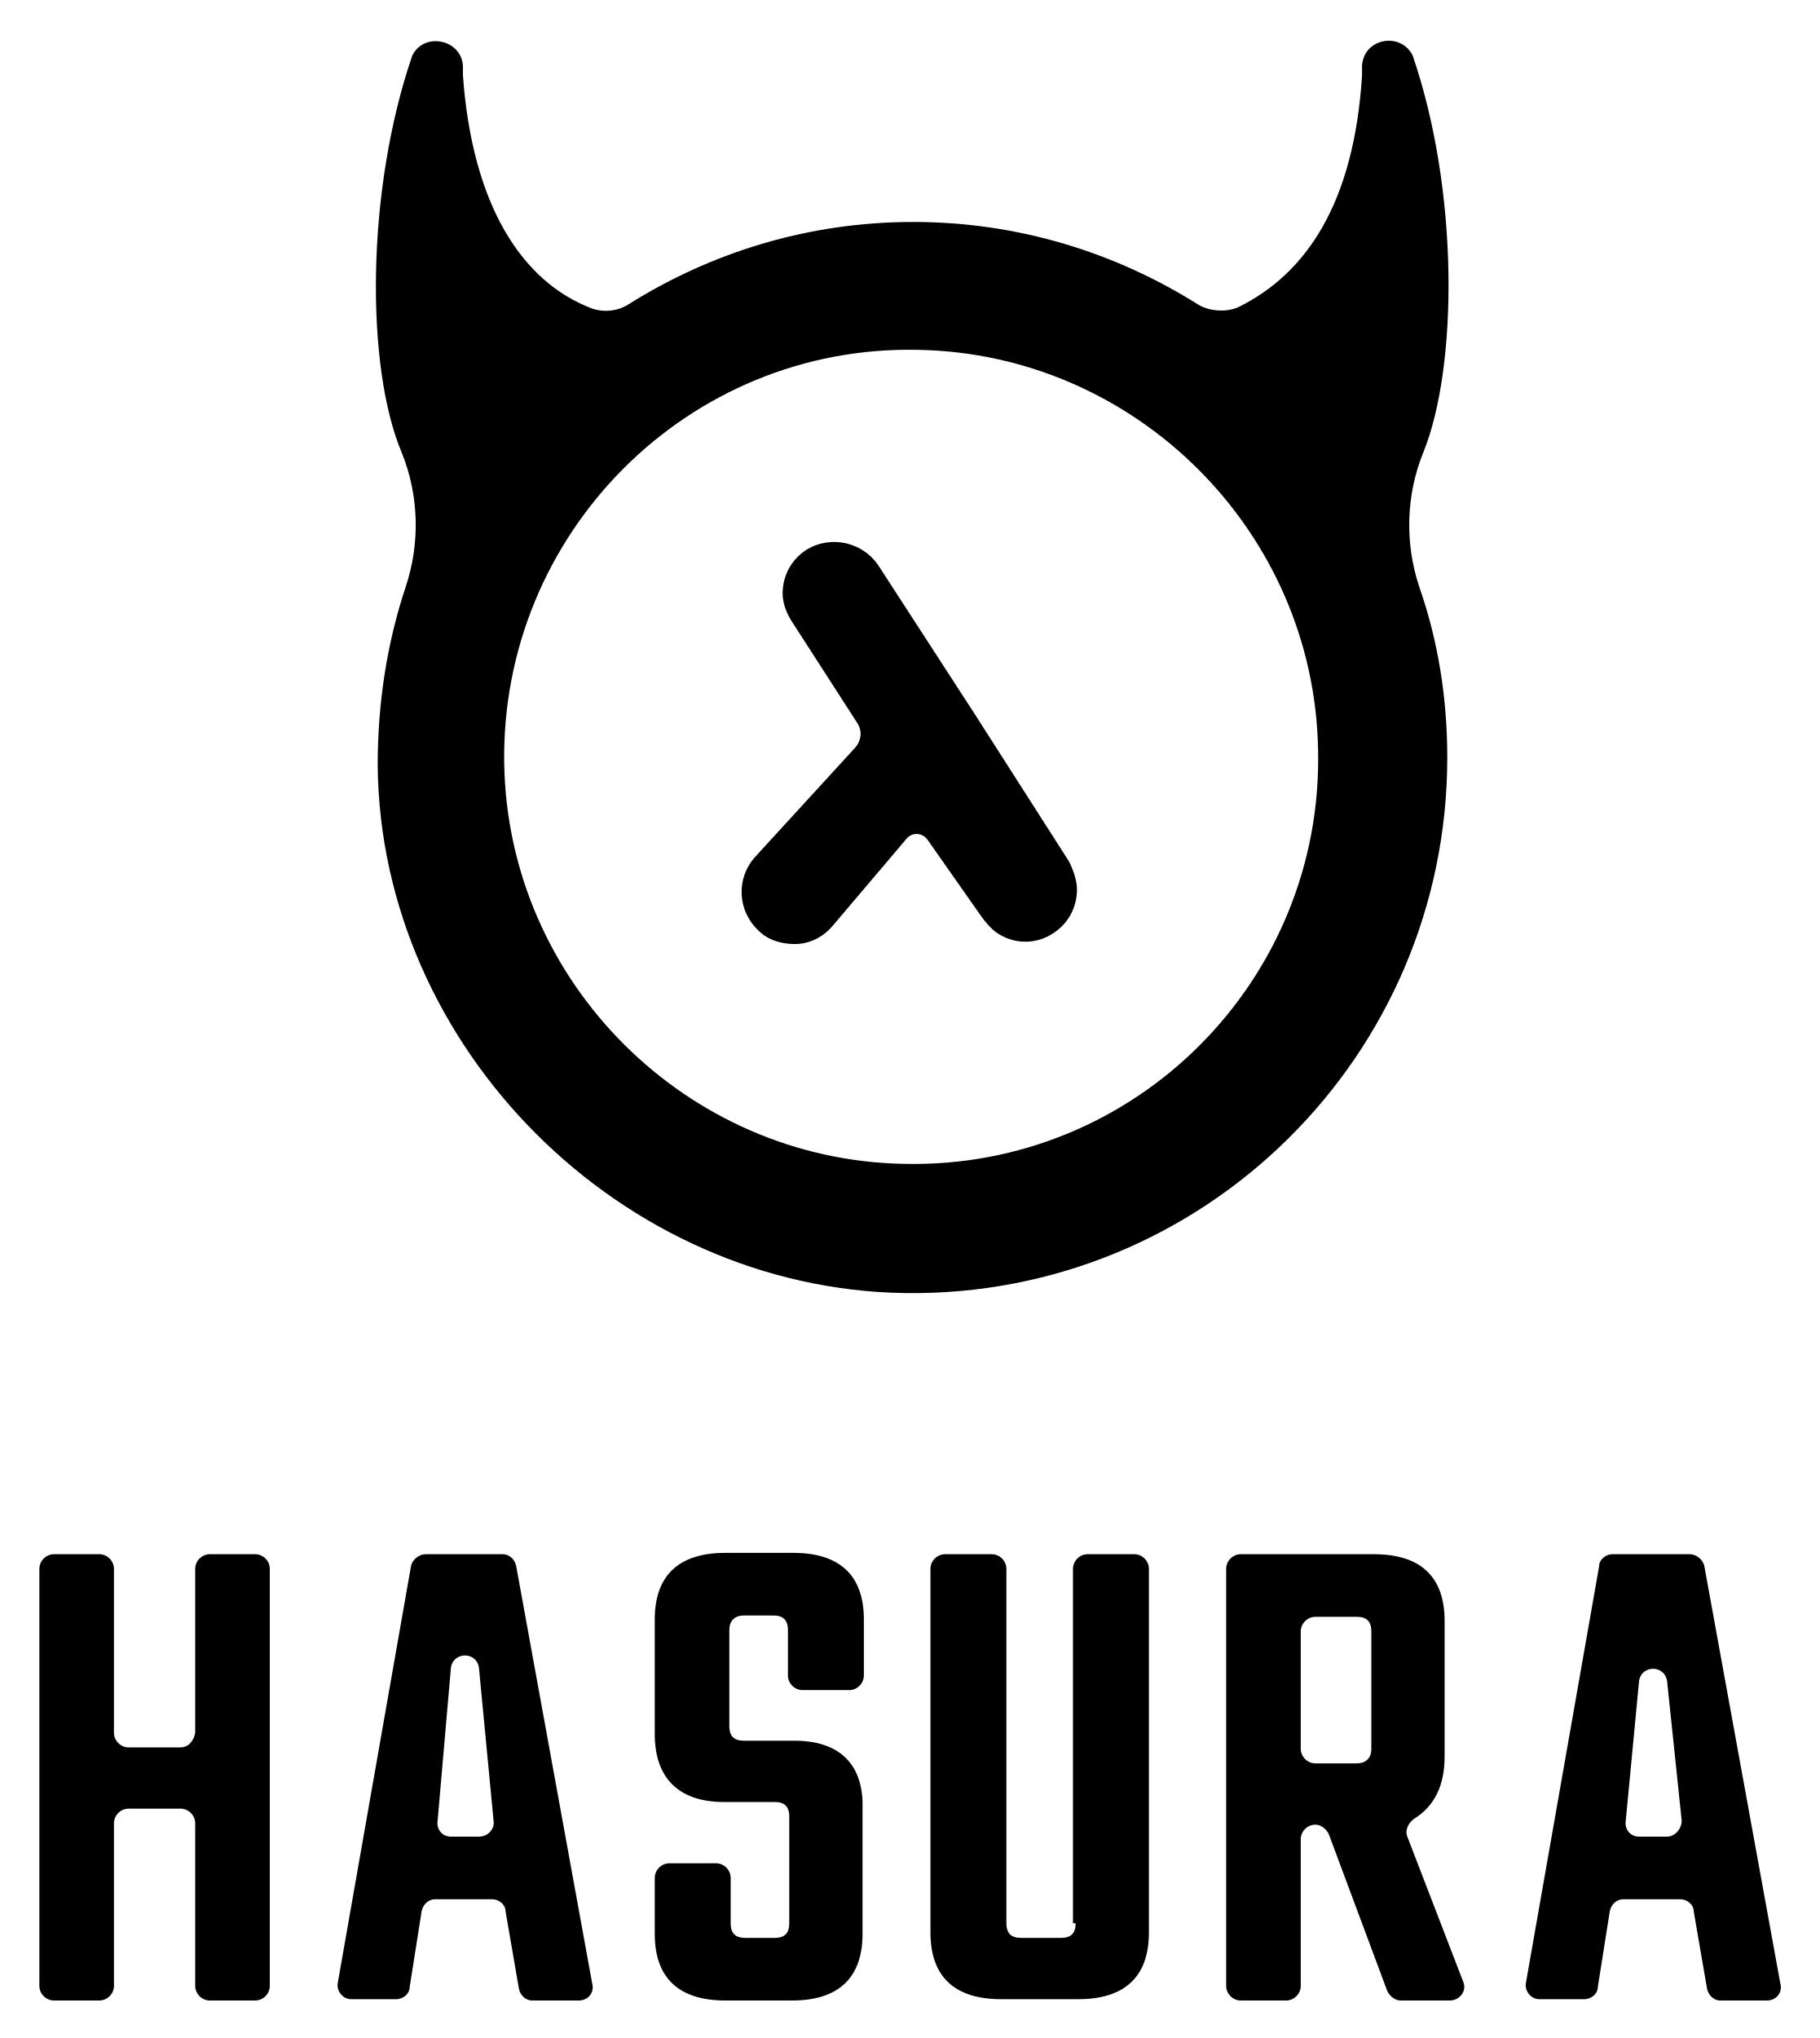
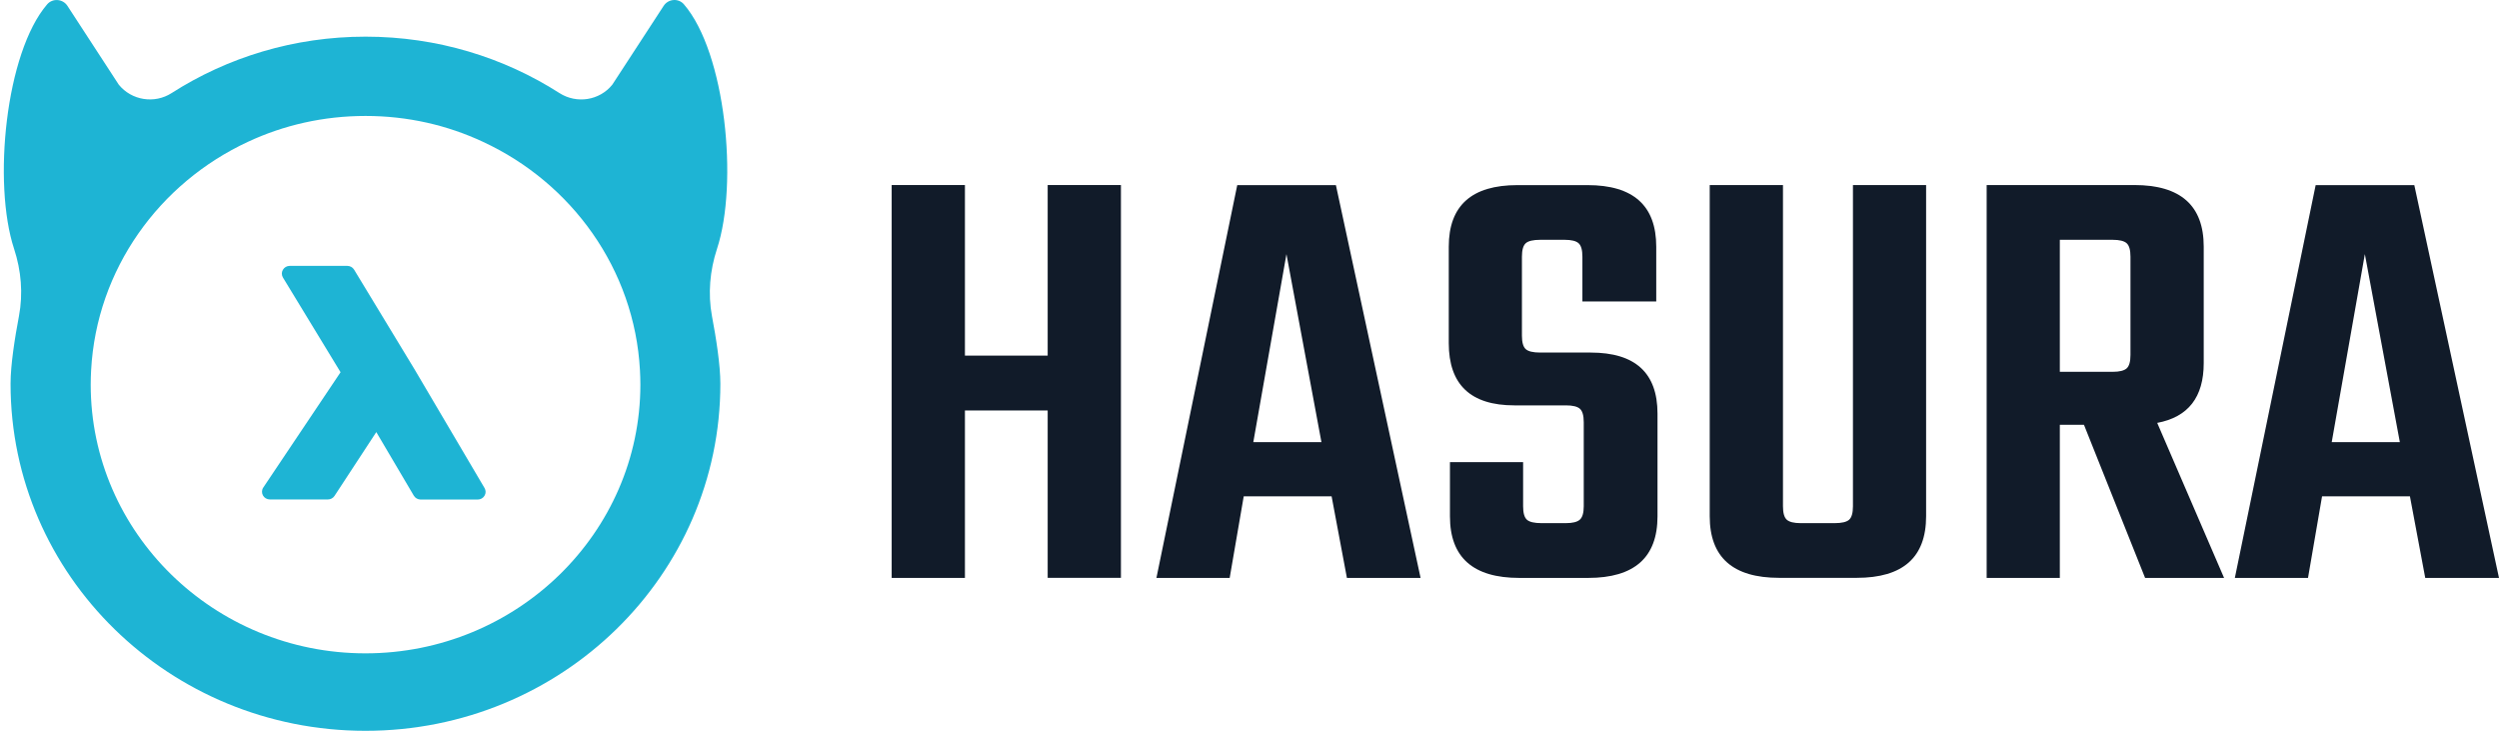
- <svg xmlns="http://www.w3.org/2000/svg" role="img" viewBox="88.19 -2.55 223.11 249.86">
-   <path fill="none" d="M0 0h400v245H0z" pointer-events="none" />
-   <path d="M262.72 52.92c4.247-10.453 4.41-32.013-1.307-48.673-1.47-2.94-6.043-2.124-6.206 1.306v1.144c-.98 15.68-6.86 24.336-15.19 28.42-1.47.653-3.594.49-4.9-.327-10.127-6.37-22.05-10.127-34.954-10.127-12.903 0-24.826 3.757-34.953 10.127-1.307.817-2.94.98-4.41.49-8.657-3.267-14.7-12.74-15.843-28.583V5.553c-.164-3.266-4.737-4.246-6.207-1.306-5.717 16.66-5.717 38.22-1.307 48.673 2.124 5.227 2.287 11.107.49 16.497-2.286 6.86-3.43 14.21-3.43 21.886.327 34.627 29.89 64.19 64.68 64.68 36.587.49 66.477-29.073 66.477-65.66 0-7.35-1.143-14.373-3.43-20.906-1.797-5.39-1.633-11.27.49-16.497zm-63.7 87.22c-26.623-.49-48.51-22.213-49-49-.49-28.257 22.54-51.45 50.797-50.797 26.623.49 48.51 22.214 49 49 .653 28.257-22.377 51.45-50.797 50.797z" />
-   <path d="M207.677 84.933l-11.76-18.13c-1.96-2.94-5.88-3.756-8.82-1.96-1.797 1.144-2.94 3.104-2.94 5.39 0 1.144.49 2.45 1.143 3.43l8.003 12.414c.654.98.49 2.123-.163 2.94l-12.413 13.556c-2.287 2.614-2.124 6.534.49 8.984 1.143 1.143 2.776 1.633 4.41 1.633 1.796 0 3.43-.817 4.573-2.123l9.147-10.78c.653-.817 1.96-.817 2.613.163l6.533 9.31c.49.653.98 1.307 1.797 1.96 2.287 1.633 5.063 1.47 7.023.163 1.797-1.143 2.94-3.103 2.94-5.39 0-1.143-.49-2.45-.98-3.43l-11.596-18.13z" />
-   <path d="M110.33 211.68h-6.37c-.98 0-1.797-.817-1.797-1.797v-20.09c0-.98-.816-1.796-1.796-1.796h-5.554c-.98 0-1.796.816-1.796 1.796v51.124c0 .98.816 1.796 1.796 1.796h5.554c.98 0 1.796-.816 1.796-1.796V220.99c0-.98.817-1.797 1.797-1.797h6.37c.98 0 1.797.817 1.797 1.797v19.927c0 .98.816 1.796 1.796 1.796h5.554c.98 0 1.796-.816 1.796-1.796v-51.124c0-.98-.816-1.796-1.796-1.796h-5.554c-.98 0-1.796.816-1.796 1.796v20.09c-.164.98-.817 1.797-1.797 1.797zm28.257-22.213l-8.984 51.123c-.163.98.654 1.96 1.634 1.96h5.553c.817 0 1.633-.653 1.633-1.47l1.47-9.31c.164-.817.817-1.47 1.634-1.47h7.023c.817 0 1.633.653 1.633 1.47l1.634 9.473c.163.817.816 1.47 1.633 1.47h5.717c1.143 0 1.96-.98 1.633-2.123l-9.31-51.123c-.163-.817-.817-1.47-1.633-1.47h-9.474c-.816 0-1.633.653-1.796 1.47zm8.33 33.156h-3.43c-1.144 0-1.797-.98-1.634-1.96l1.634-18.783c.326-1.96 3.103-1.96 3.43 0l1.796 18.783c.164.98-.653 1.96-1.796 1.96zm38.71-11.76h-6.207c-1.143 0-1.797-.49-1.797-1.796v-11.76c0-1.144.654-1.797 1.797-1.797h3.593c1.144 0 1.797.49 1.797 1.797v5.553c0 .98.817 1.797 1.797 1.797h5.716c.98 0 1.797-.817 1.797-1.797V196c0-5.39-2.94-8.167-8.657-8.167h-8.33c-5.716 0-8.656 2.777-8.656 8.167v14.047c0 5.39 2.94 8.33 8.493 8.33h6.207c1.143 0 1.796.49 1.796 1.796v13.067c0 1.143-.49 1.797-1.796 1.797h-3.594c-1.143 0-1.796-.49-1.796-1.797v-5.553c0-.98-.817-1.797-1.797-1.797h-5.717c-.98 0-1.796.817-1.796 1.797v6.86c0 5.39 2.94 8.166 8.656 8.166h8.167c5.717 0 8.657-2.776 8.657-8.166v-15.354c.163-5.39-2.777-8.33-8.33-8.33zm34.463 22.377c0 1.143-.49 1.797-1.797 1.797h-4.9c-1.143 0-1.796-.49-1.796-1.797v-43.447c0-.98-.817-1.796-1.797-1.796h-5.717c-.98 0-1.796.816-1.796 1.796v44.59c0 5.39 2.94 8.167 8.656 8.167h9.474c5.716 0 8.656-2.777 8.656-8.167v-44.59c0-.98-.816-1.796-1.796-1.796h-5.717c-.98 0-1.797.816-1.797 1.796v43.447zm45.243-20.417v-16.66c0-5.39-2.94-8.166-8.656-8.166h-16.334c-.98 0-1.796.816-1.796 1.796v51.124c0 .98.816 1.796 1.796 1.796h5.554c.98 0 1.796-.816 1.796-1.796V222.95c0-.98.817-1.797 1.797-1.797.653 0 1.307.49 1.633 1.144l7.187 19.273c.327.653.98 1.143 1.633 1.143h6.044c1.143 0 2.123-1.143 1.633-2.286l-6.86-17.804c-.327-.816.163-1.796.98-2.286 2.287-1.47 3.593-3.92 3.593-7.514zm-8.983-15.353v14.373c0 1.144-.653 1.797-1.797 1.797h-5.063c-.98 0-1.797-.817-1.797-1.797V197.47c0-.98.817-1.797 1.797-1.797h5.063c1.144 0 1.797.49 1.797 1.797zm39.037-9.473h-9.474c-.816 0-1.633.653-1.633 1.47l-8.983 51.123c-.164.98.653 1.96 1.633 1.96h5.553c.817 0 1.634-.653 1.634-1.47l1.47-9.31c.163-.817.816-1.47 1.633-1.47h7.023c.817 0 1.634.653 1.634 1.47l1.633 9.473c.163.817.817 1.47 1.633 1.47h5.717c1.143 0 1.96-.98 1.633-2.123l-9.31-51.123c-.163-.817-.98-1.47-1.796-1.47zm-2.777 34.626h-3.43c-1.143 0-1.797-.98-1.633-1.96l1.633-17.15c.327-1.96 3.103-1.96 3.43 0l1.797 17.15c0 .98-.817 1.96-1.797 1.96z" />
+ <svg xmlns="http://www.w3.org/2000/svg" width="522" height="153" viewBox="0 0 522 153" fill="none">
+   <path d="M149.769 51.961C154.266 38.274 151.561 10.97 142.847 0.889C141.705 -0.433 139.58 -0.244 138.631 1.215L127.898 17.684C125.245 20.981 120.467 21.737 116.865 19.436C105.218 11.983 91.305 7.655 76.356 7.655C61.406 7.655 47.493 11.983 35.846 19.436C32.262 21.737 27.484 20.964 24.814 17.684L14.08 1.215C13.131 -0.244 11.006 -0.416 9.864 0.889C1.151 10.987 -1.555 38.292 2.942 51.961C4.436 56.512 4.84 61.321 3.961 65.992C3.083 70.628 2.205 76.227 2.205 80.125C2.205 120.155 35.407 152.594 76.338 152.594C117.287 152.594 150.471 120.138 150.471 80.125C150.471 76.227 149.593 70.628 148.715 65.992C147.854 61.321 148.275 56.512 149.769 51.961ZM76.338 136.418C44.682 136.418 18.946 111.242 18.946 80.296C18.946 79.283 18.981 78.287 19.034 77.291C20.176 56.203 33.281 38.189 51.814 29.602C59.245 26.133 67.572 24.21 76.356 24.21C85.139 24.21 93.448 26.133 100.897 29.619C119.43 38.206 132.535 56.237 133.677 77.308C133.73 78.305 133.765 79.318 133.765 80.314C133.747 111.242 107.994 136.418 76.338 136.418Z" fill="#1EB4D4" />
+   <path d="M101.212 101.9L86.543 77.033L73.966 56.306C73.667 55.808 73.122 55.516 72.543 55.516H60.527C59.929 55.516 59.385 55.825 59.086 56.34C58.788 56.838 58.805 57.456 59.104 57.954L71.137 77.72L54.993 101.797C54.659 102.295 54.642 102.93 54.923 103.445C55.204 103.96 55.766 104.287 56.381 104.287H68.484C69.047 104.287 69.574 104.012 69.872 103.548L78.603 90.222L86.438 103.497C86.737 103.995 87.281 104.304 87.861 104.304H99.789C100.386 104.304 100.931 103.995 101.212 103.497C101.511 103.016 101.511 102.398 101.212 101.9Z" fill="#1EB4D4" />
+   <path d="M218.844 38.636H234.145V120.654H218.844V85.707H201.558V120.671H186.257V38.636H201.558V74.252H218.844V38.636Z" fill="#111B29" />
+   <path d="M281.348 120.67L278.151 103.635H259.794L256.86 120.67H241.559L258.441 38.652H279.047L296.737 120.67H281.348ZM261.796 92.318H276.026L268.718 53.06L261.796 92.318Z" fill="#111B29" />
+   <path d="M330.819 105.713V88.162C330.819 86.771 330.556 85.844 330.029 85.363C329.502 84.882 328.518 84.641 327.095 84.641H316.326C307.191 84.641 302.624 80.314 302.624 71.641V51.515C302.624 42.928 307.402 38.652 316.976 38.652H331.61C341.184 38.652 345.962 42.946 345.962 51.515V62.952H330.538V53.593C330.538 52.202 330.275 51.274 329.748 50.794C329.221 50.313 328.237 50.072 326.814 50.072H321.755C320.244 50.072 319.225 50.313 318.698 50.794C318.171 51.274 317.907 52.202 317.907 53.593V70.096C317.907 71.487 318.171 72.414 318.698 72.895C319.225 73.376 320.244 73.616 321.755 73.616H332.26C341.57 73.616 346.226 77.858 346.226 86.359V107.808C346.226 116.394 341.395 120.67 331.733 120.67H317.363C307.701 120.67 302.87 116.377 302.87 107.808V96.491H318.153V105.713C318.153 107.104 318.417 108.031 318.944 108.512C319.471 108.993 320.49 109.233 322.001 109.233H327.06C328.483 109.233 329.449 108.993 329.994 108.512C330.538 108.031 330.819 107.104 330.819 105.713Z" fill="#111B29" />
+   <path d="M387.05 38.636H402.333V107.791C402.333 116.377 397.502 120.654 387.84 120.654H371.626C361.964 120.654 357.133 116.36 357.133 107.791V38.636H372.434V105.713C372.434 107.104 372.697 108.031 373.224 108.512C373.751 108.993 374.735 109.234 376.158 109.234H383.202C384.713 109.234 385.732 108.993 386.259 108.512C386.786 108.031 387.05 107.104 387.05 105.713V38.636V38.636Z" fill="#111B29" />
+   <path d="M430.264 88.695V120.671H414.98V38.636H445.828C455.49 38.636 460.321 42.929 460.321 51.498V75.815C460.321 82.925 457.089 87.081 450.607 88.3L464.573 120.671H448.077L435.306 88.695H430.264ZM430.264 50.073V77.635H441.296C442.719 77.635 443.685 77.395 444.23 76.914C444.757 76.433 445.02 75.506 445.02 74.115V53.593C445.02 52.202 444.757 51.275 444.23 50.794C443.703 50.313 442.719 50.073 441.296 50.073H430.264Z" fill="#111B29" />
+   <path d="M506.594 120.67L503.396 103.635H485.039L482.105 120.67H466.822L483.704 38.652H504.31L522 120.67H506.594ZM487.059 92.318H501.288L493.98 53.06L487.059 92.318Z" fill="#111B29" />
</svg>
